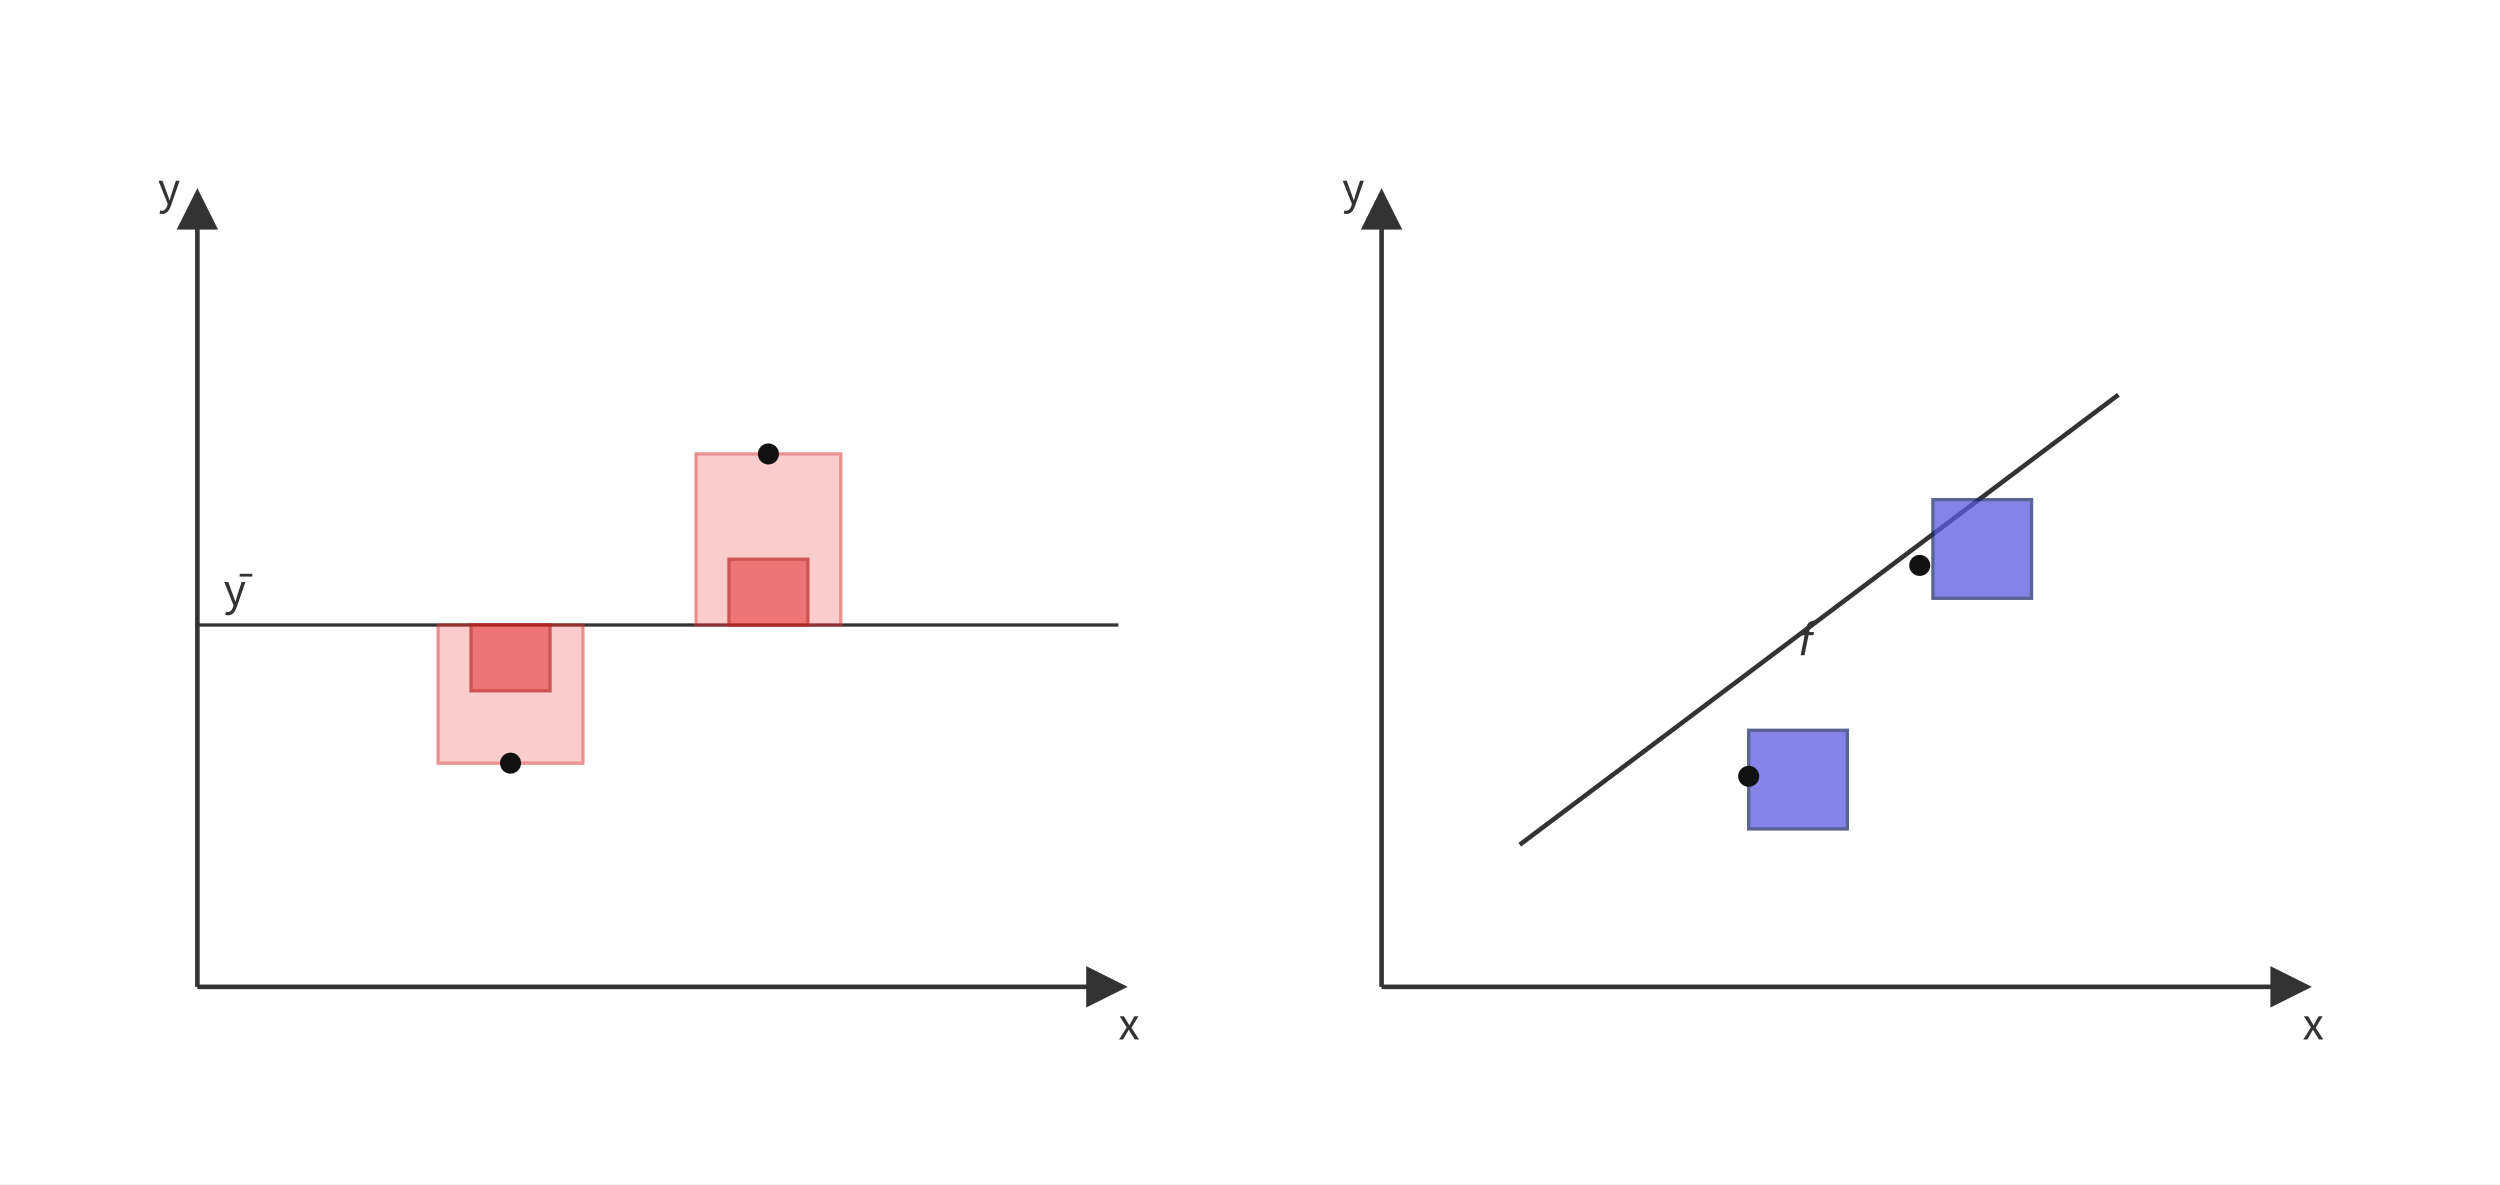
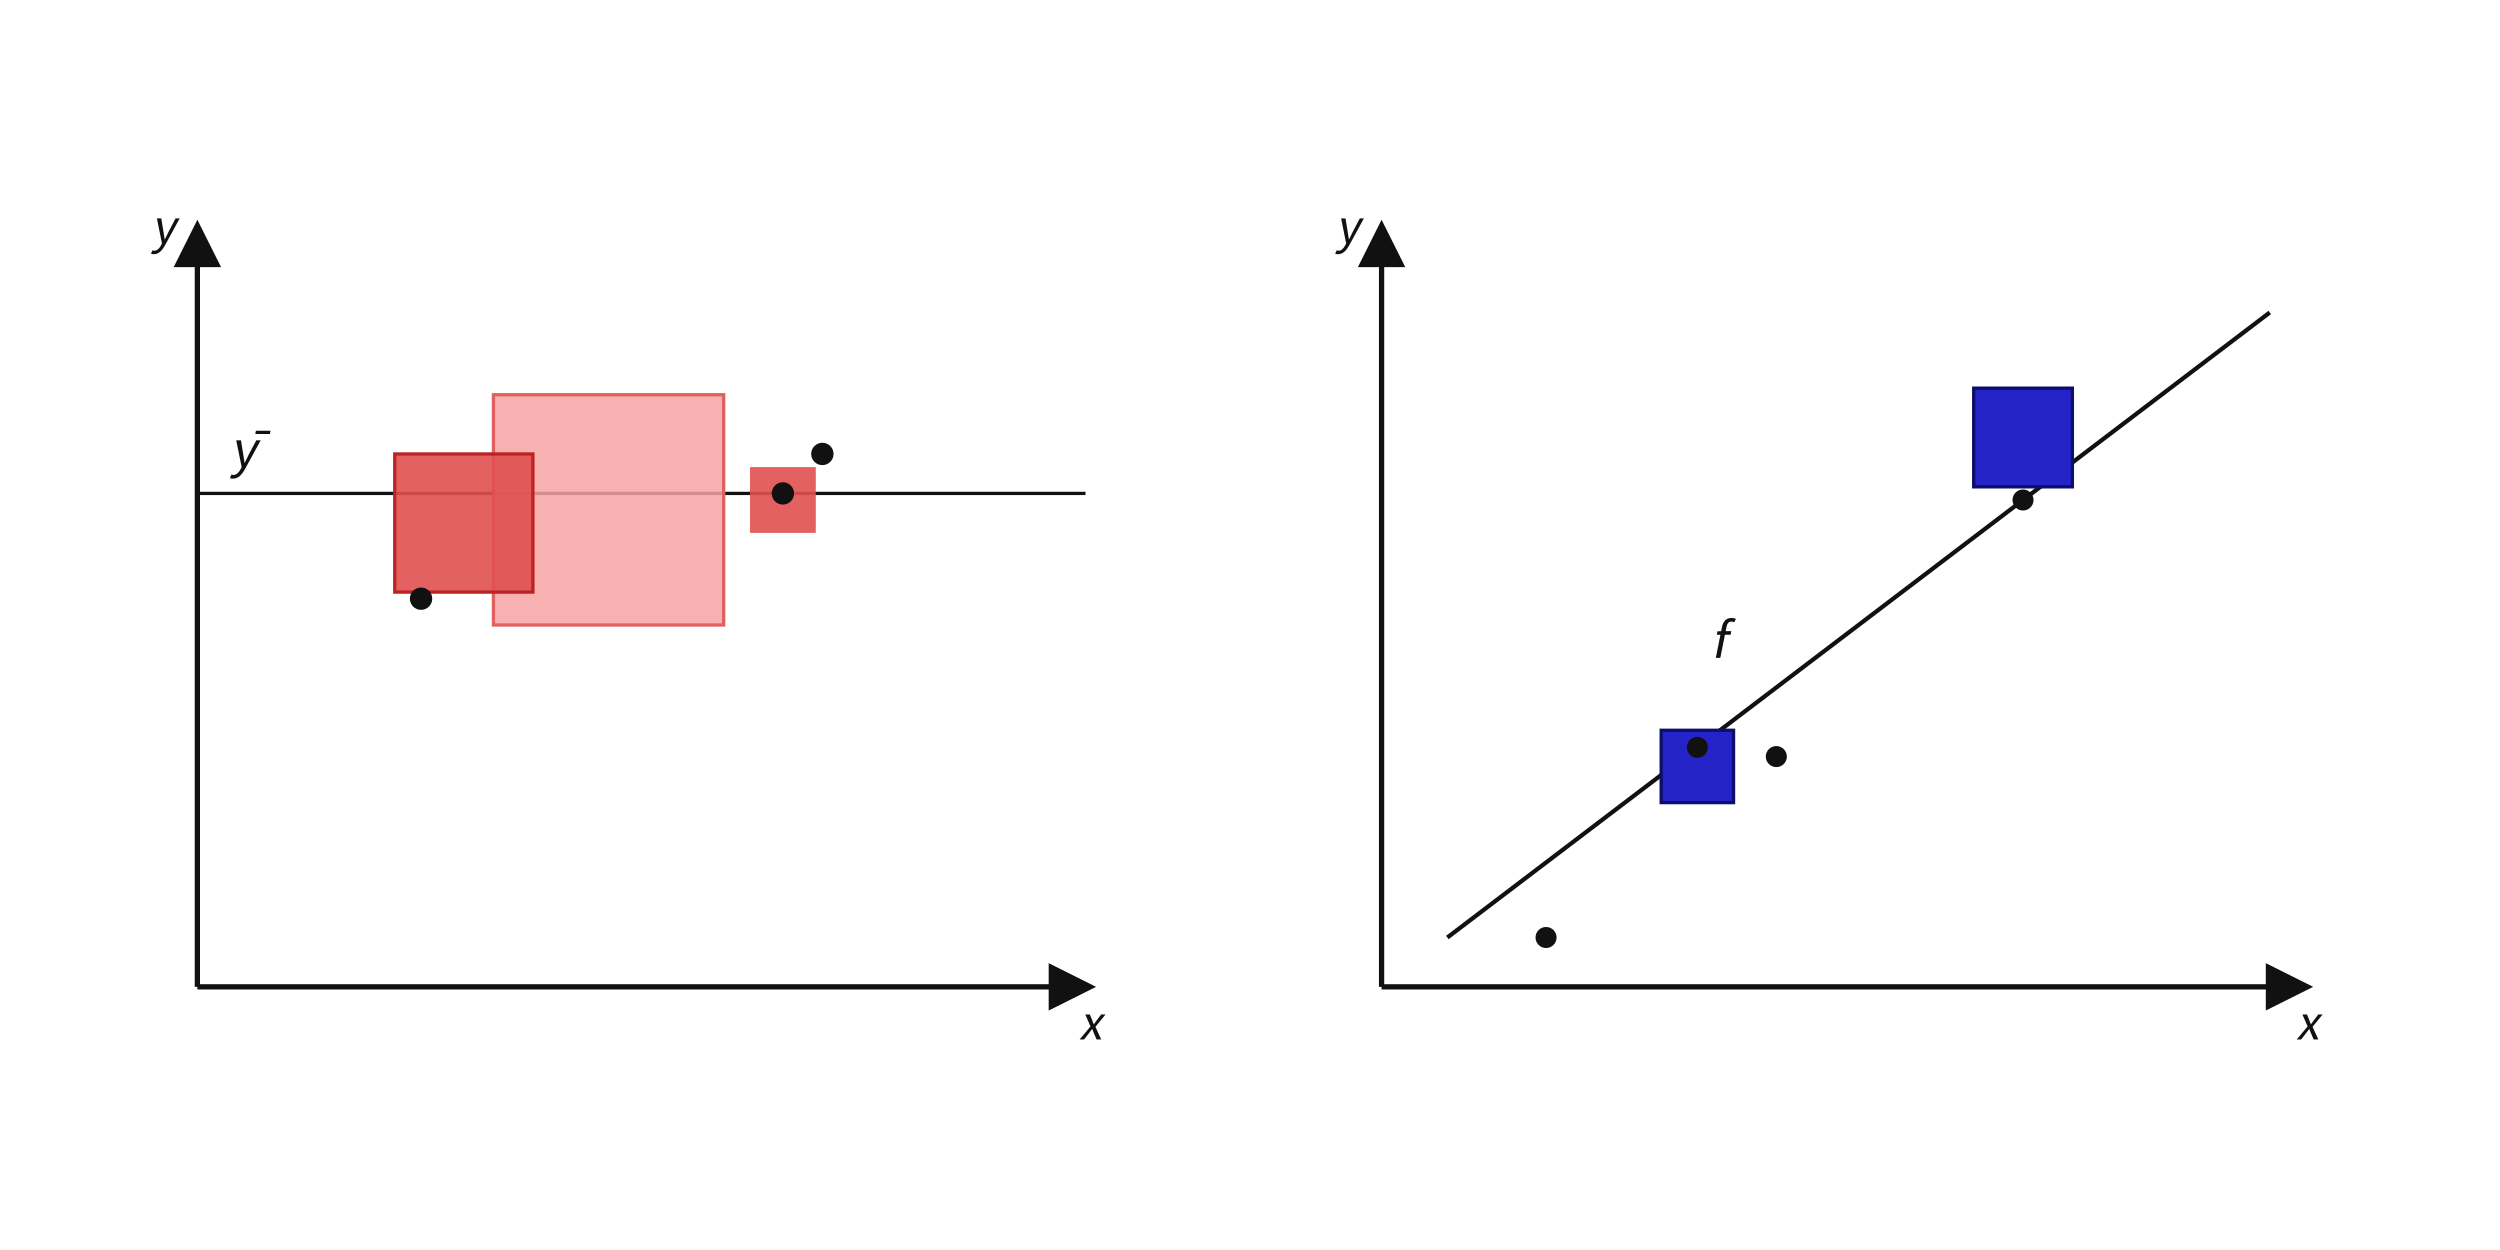
- <svg xmlns="http://www.w3.org/2000/svg" width="760" height="360" viewBox="0 0 760 360" font-family="Noto Sans CJK SC, Source Han Sans SC, Microsoft YaHei, sans-serif">
-   <rect x="0" y="0" width="760" height="360" fill="#ffffff" />
+ <svg xmlns="http://www.w3.org/2000/svg" width="760" height="380" viewBox="0 0 760 380" font-family="Noto Sans CJK SC, Source Han Sans SC, Microsoft YaHei, sans-serif">
+   <rect x="0" y="0" width="760" height="380" fill="#ffffff" />
  <defs>
    <marker id="m" markerWidth="9" markerHeight="9" refX="7" refY="4.5" orient="auto">
-       <path d="M0,0 L9,4.5 L0,9 Z" fill="#333" />
+       <path d="M0,0 L9,4.5 L0,9 Z" fill="#111" />
    </marker>
  </defs>
-   <line x1="60" y1="300" x2="340" y2="300" stroke="#333" stroke-width="1.4" marker-end="url(#m)" />
-   <line x1="60" y1="300" x2="60" y2="60" stroke="#333" stroke-width="1.4" marker-end="url(#m)" />
-   <text x="340" y="316" font-size="13" fill="#333">x</text>
-   <text x="48" y="62" font-size="13" fill="#333">y</text>
-   <line x1="60" y1="190.0" x2="340" y2="190.0" stroke="#333" />
-   <text x="68" y="184.0" font-size="13" fill="#333">ȳ</text>
-   <rect x="211.6" y="138.0" width="44" height="52.0" fill="#f5a3a3" stroke="#d33" opacity="0.55" />
-   <rect x="221.6" y="170.0" width="24" height="20" fill="#e85050" stroke="#b22" opacity="0.7" />
-   <circle cx="233.6" cy="138.0" r="3.2" fill="#111" />
-   <rect x="133.2" y="190.0" width="44" height="42.0" fill="#f5a3a3" stroke="#d33" opacity="0.55" />
-   <rect x="143.2" y="190.0" width="24" height="20" fill="#e85050" stroke="#b22" opacity="0.7" />
-   <circle cx="155.2" cy="232.0" r="3.2" fill="#111" />
-   <line x1="420" y1="300" x2="700" y2="300" stroke="#333" stroke-width="1.4" marker-end="url(#m)" />
-   <line x1="420" y1="300" x2="420" y2="60" stroke="#333" stroke-width="1.4" marker-end="url(#m)" />
-   <text x="700" y="316" font-size="13" fill="#333">x</text>
-   <text x="408" y="62" font-size="13" fill="#333">y</text>
-   <line x1="462.0" y1="256.8" x2="644.0" y2="120.0" stroke="#333" stroke-width="1.4" />
-   <text x="546.0" y="199.2" font-size="13" font-style="italic" fill="#333">f</text>
-   <rect x="587.6" y="151.883" width="30" height="30" fill="#5a5ae0" stroke="#22306f" opacity="0.75" />
-   <circle cx="583.6" cy="171.883" r="3.2" fill="#111" />
-   <rect x="531.6" y="222.0" width="30" height="30" fill="#5a5ae0" stroke="#22306f" opacity="0.75" />
-   <circle cx="531.6" cy="236.0" r="3.2" fill="#111" />
+   <line x1="60" y1="300" x2="330" y2="300" stroke="#111" stroke-width="1.6" marker-end="url(#m)" />
+   <line x1="60" y1="300" x2="60" y2="70" stroke="#111" stroke-width="1.6" marker-end="url(#m)" />
+   <text x="328" y="316" font-size="14" font-style="italic" fill="#111">x</text>
+   <text x="46" y="74" font-size="14" font-style="italic" fill="#111">y</text>
+   <line x1="60" y1="150" x2="330" y2="150" stroke="#111" />
+   <text x="70" y="142" font-size="15" font-style="italic" fill="#111">ȳ</text>
+   <rect x="150" y="120" width="70" height="70" fill="#f7a3a3" fill-opacity="0.85" stroke="#e06060" />
+   <rect x="120" y="138" width="42" height="42" fill="#e05050" fill-opacity="0.9" stroke="#b22" />
+   <circle cx="128" cy="182" r="3.4" fill="#111" />
+   <rect x="228" y="142" width="20" height="20" fill="#e05050" fill-opacity="0.9" />
+   <circle cx="238" cy="150" r="3.4" fill="#111" />
+   <circle cx="250" cy="138" r="3.4" fill="#111" />
+   <line x1="420" y1="300" x2="700" y2="300" stroke="#111" stroke-width="1.6" marker-end="url(#m)" />
+   <line x1="420" y1="300" x2="420" y2="70" stroke="#111" stroke-width="1.6" marker-end="url(#m)" />
+   <text x="698" y="316" font-size="14" font-style="italic" fill="#111">x</text>
+   <text x="406" y="74" font-size="14" font-style="italic" fill="#111">y</text>
+   <line x1="440" y1="285" x2="690" y2="95" stroke="#111" stroke-width="1.3" />
+   <text x="520" y="200" font-size="15" font-style="italic" fill="#111">f</text>
+   <circle cx="470" cy="285" r="3.2" fill="#111" />
+   <circle cx="540" cy="230" r="3.2" fill="#111" />
+   <rect x="600" y="118" width="30" height="30" fill="#2323c8" stroke="#0d0d6a" />
+   <circle cx="615" cy="152.0" r="3.2" fill="#111" />
+   <rect x="505" y="222" width="22" height="22" fill="#2323c8" stroke="#0d0d6a" />
+   <circle cx="516" cy="227.2" r="3.2" fill="#111" />
</svg>
